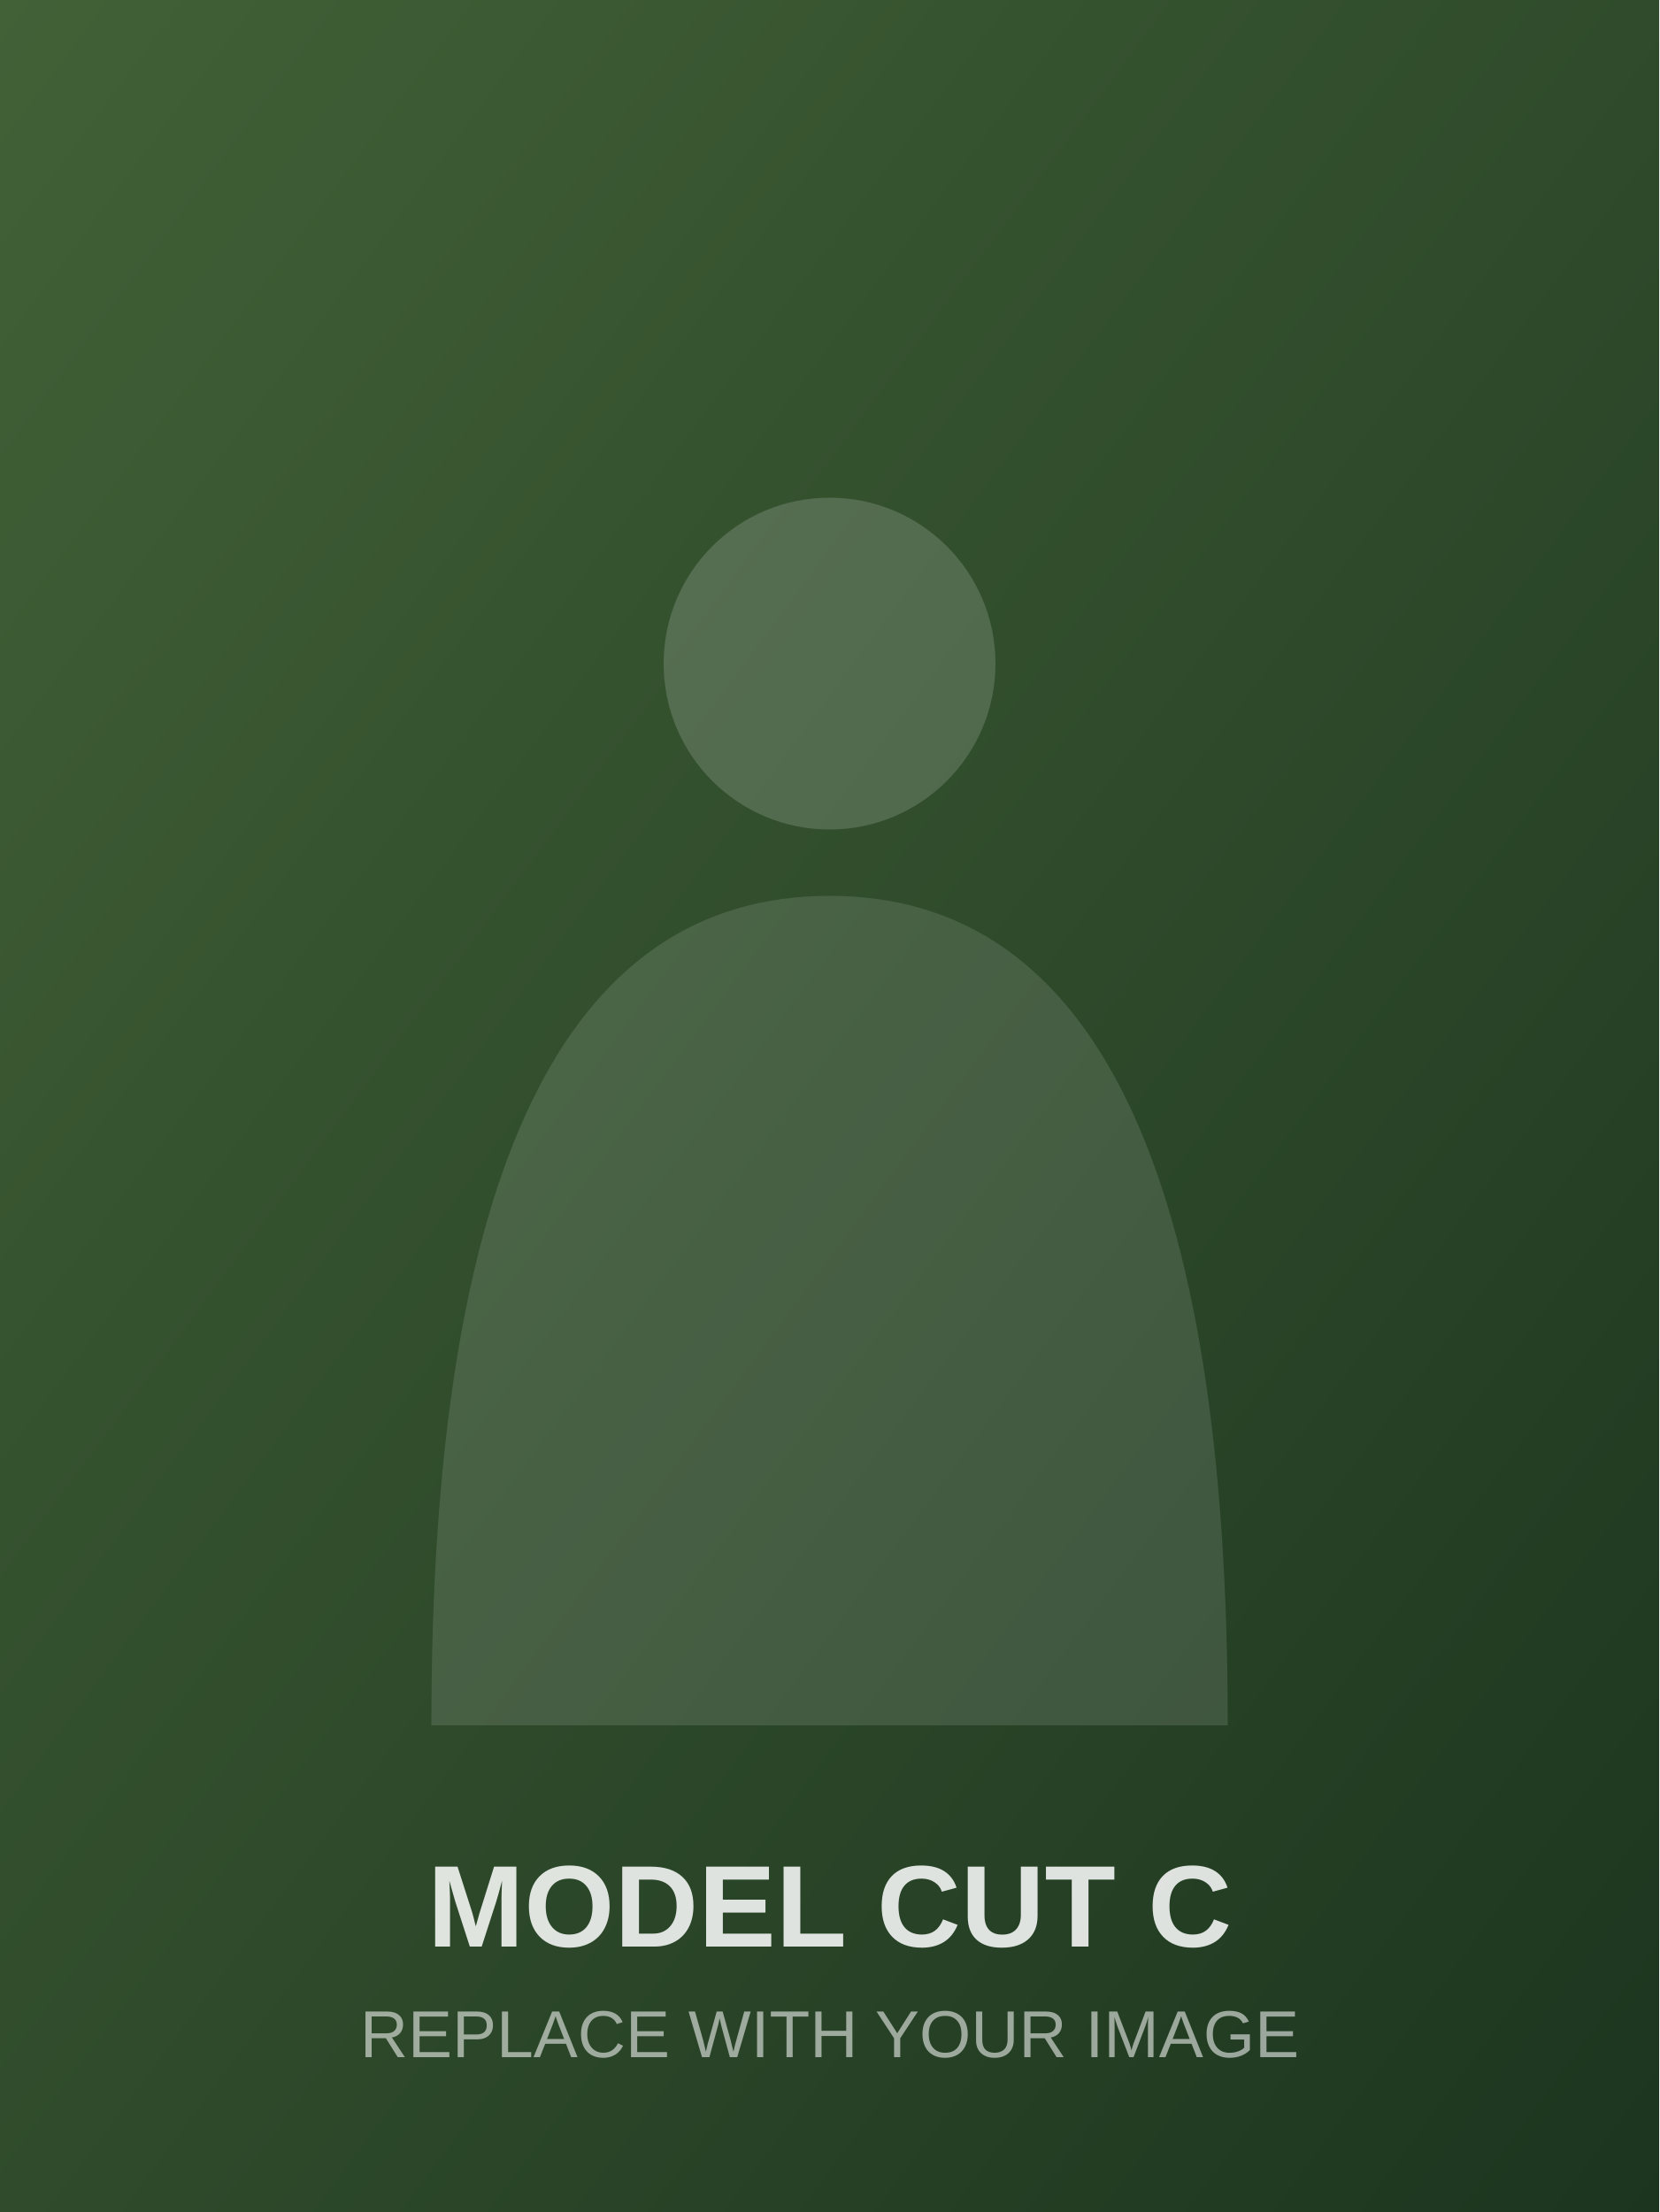
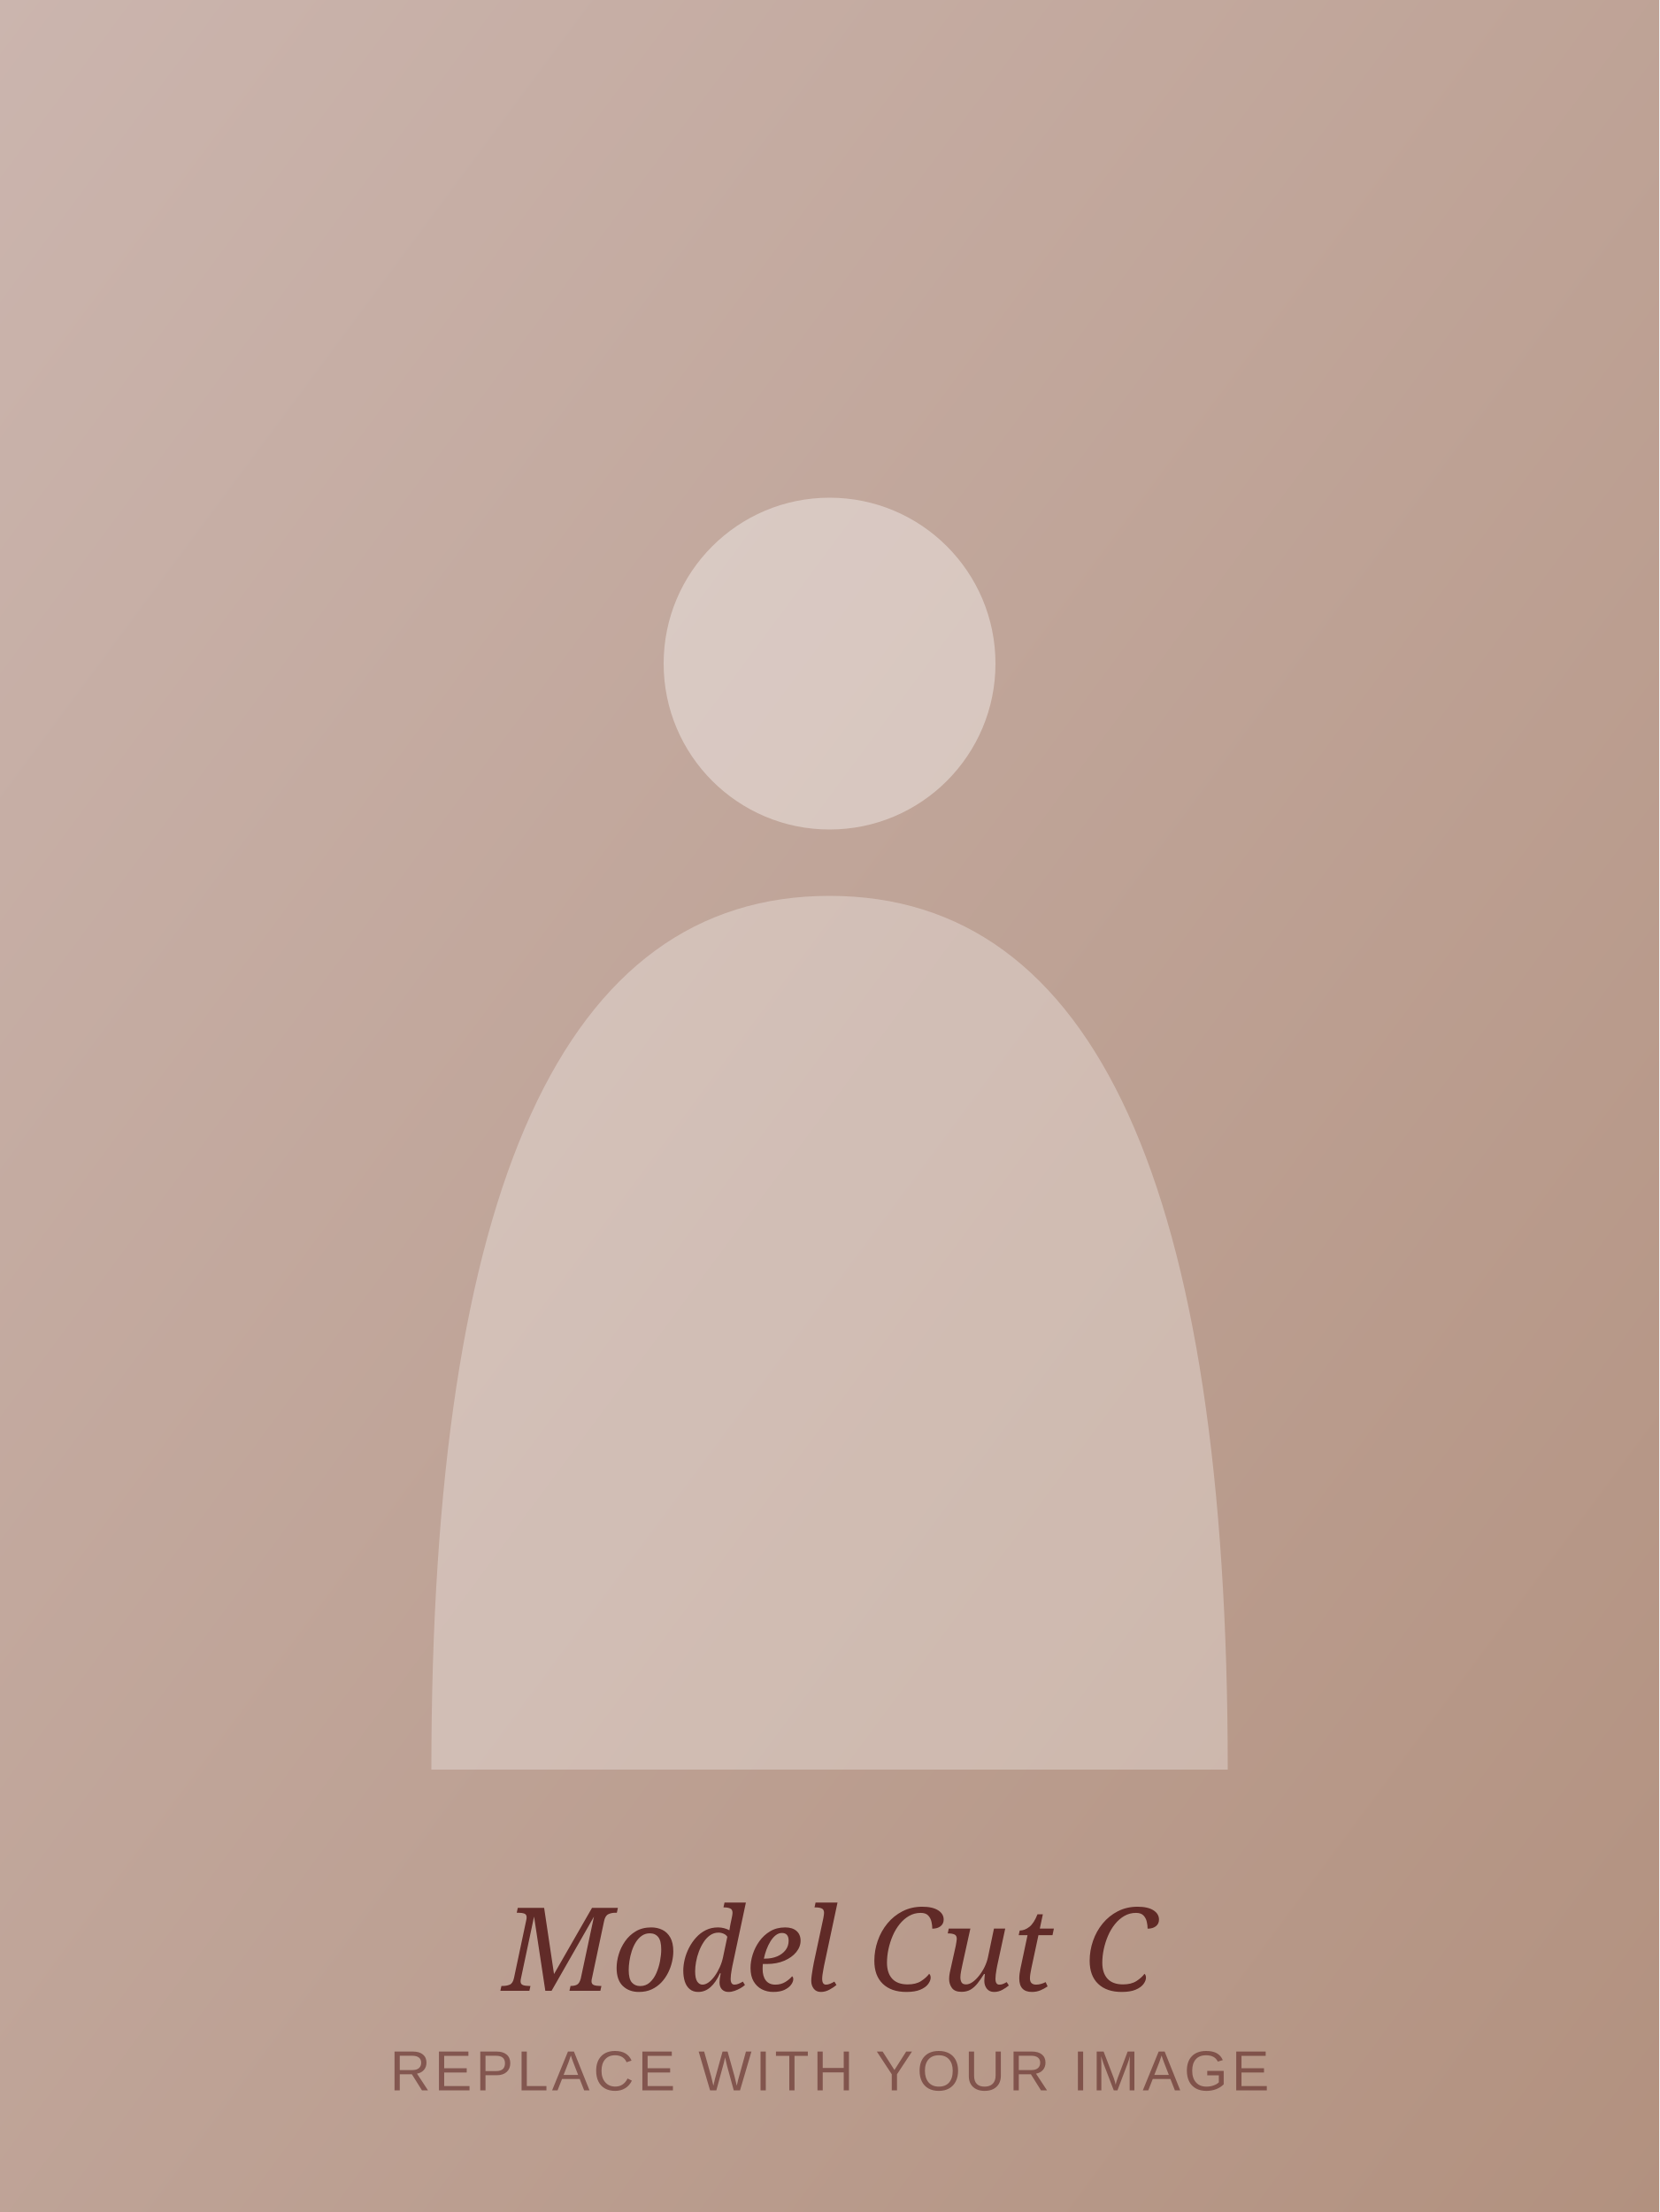
<svg xmlns="http://www.w3.org/2000/svg" viewBox="0 0 900 1200" width="900" height="1200">
  <defs>
    <linearGradient id="g" x1="0" y1="0" x2="1" y2="1">
-       <stop offset="0" stop-color="#426137" />
-       <stop offset="1" stop-color="#1c351f" />
+       <stop offset="0" stop-color="#cbb5ae" />
+       <stop offset="1" stop-color="#b2917f" />
    </linearGradient>
  </defs>
  <rect width="900" height="1200" fill="url(#g)" />
-   <circle cx="450.0" cy="360.0" r="90.0" fill="#ffffff" fill-opacity=".16" />
-   <path d="M234.0 936.0 Q234.0 486.0 450.0 486.0 Q666.0 486.0 666.0 936.0 Z" fill="#ffffff" fill-opacity=".12" />
-   <text x="50%" y="1056.0" text-anchor="middle" font-family="Arial, sans-serif" font-size="63" font-weight="700" fill="#fff" fill-opacity=".85">MODEL CUT C</text>
-   <text x="50%" y="1116.0" text-anchor="middle" font-family="Arial, sans-serif" font-size="36.0" fill="#fff" fill-opacity=".55">REPLACE WITH YOUR IMAGE</text>
+   <circle cx="450.0" cy="360.0" r="90.0" fill="#fff" fill-opacity=".38" />
+   <path d="M234.0 960.0 Q234.0 486.0 450.0 486.0 Q666.0 486.0 666.0 960.0 Z" fill="#fff" fill-opacity=".30" />
+   <text x="50%" y="1080.0" text-anchor="middle" font-family="Georgia, serif" font-style="italic" font-size="63" fill="#4a0e0e" fill-opacity=".8">Model Cut C</text>
+   <text x="50%" y="1134.0" text-anchor="middle" font-family="Arial, sans-serif" font-size="30.6" letter-spacing="2" fill="#4a0e0e" fill-opacity=".5">REPLACE WITH YOUR IMAGE</text>
</svg>
